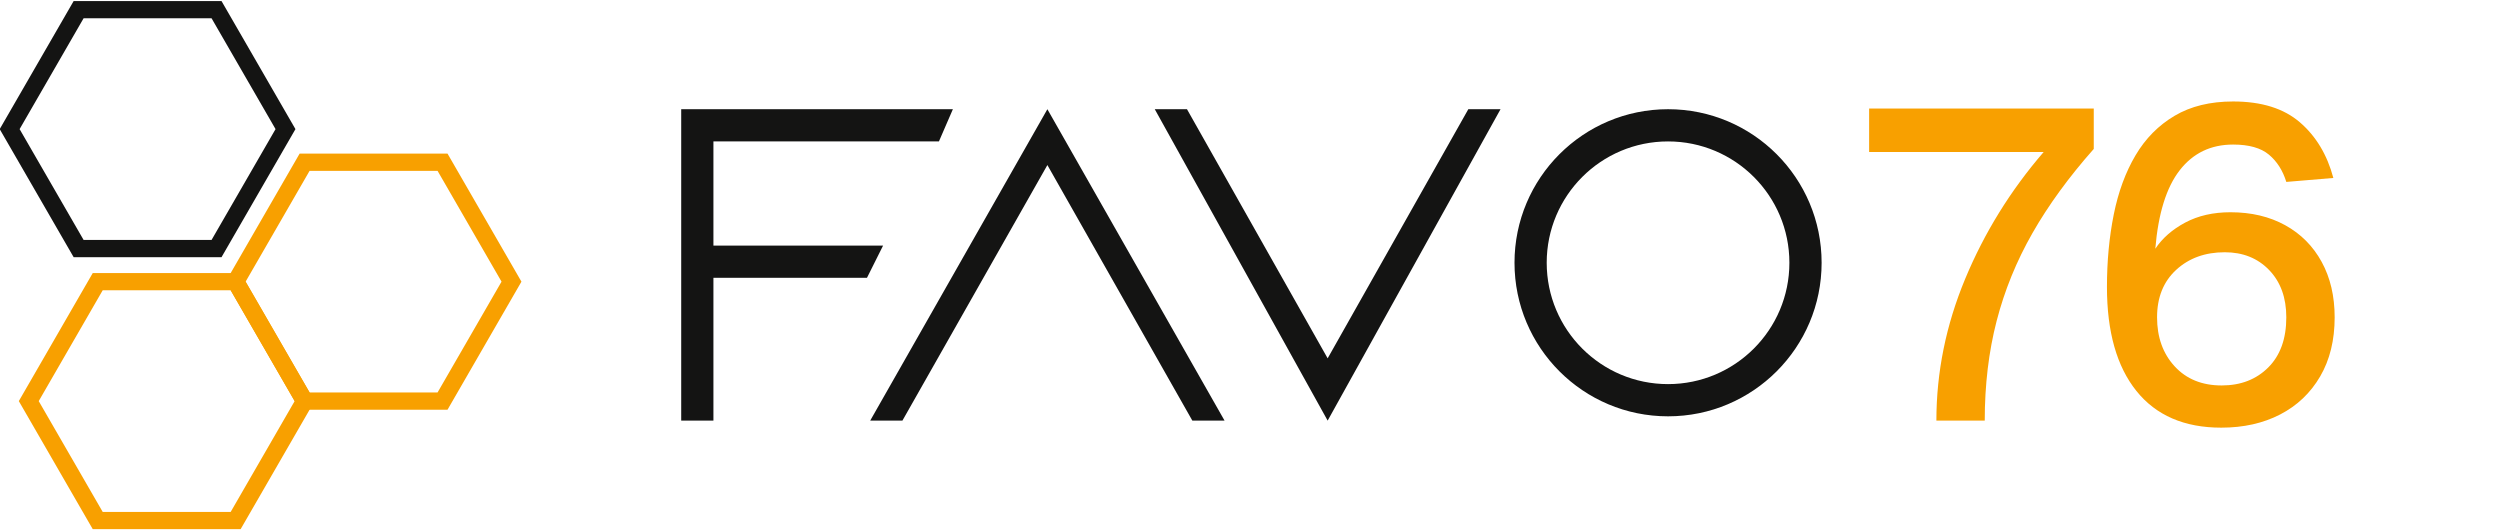
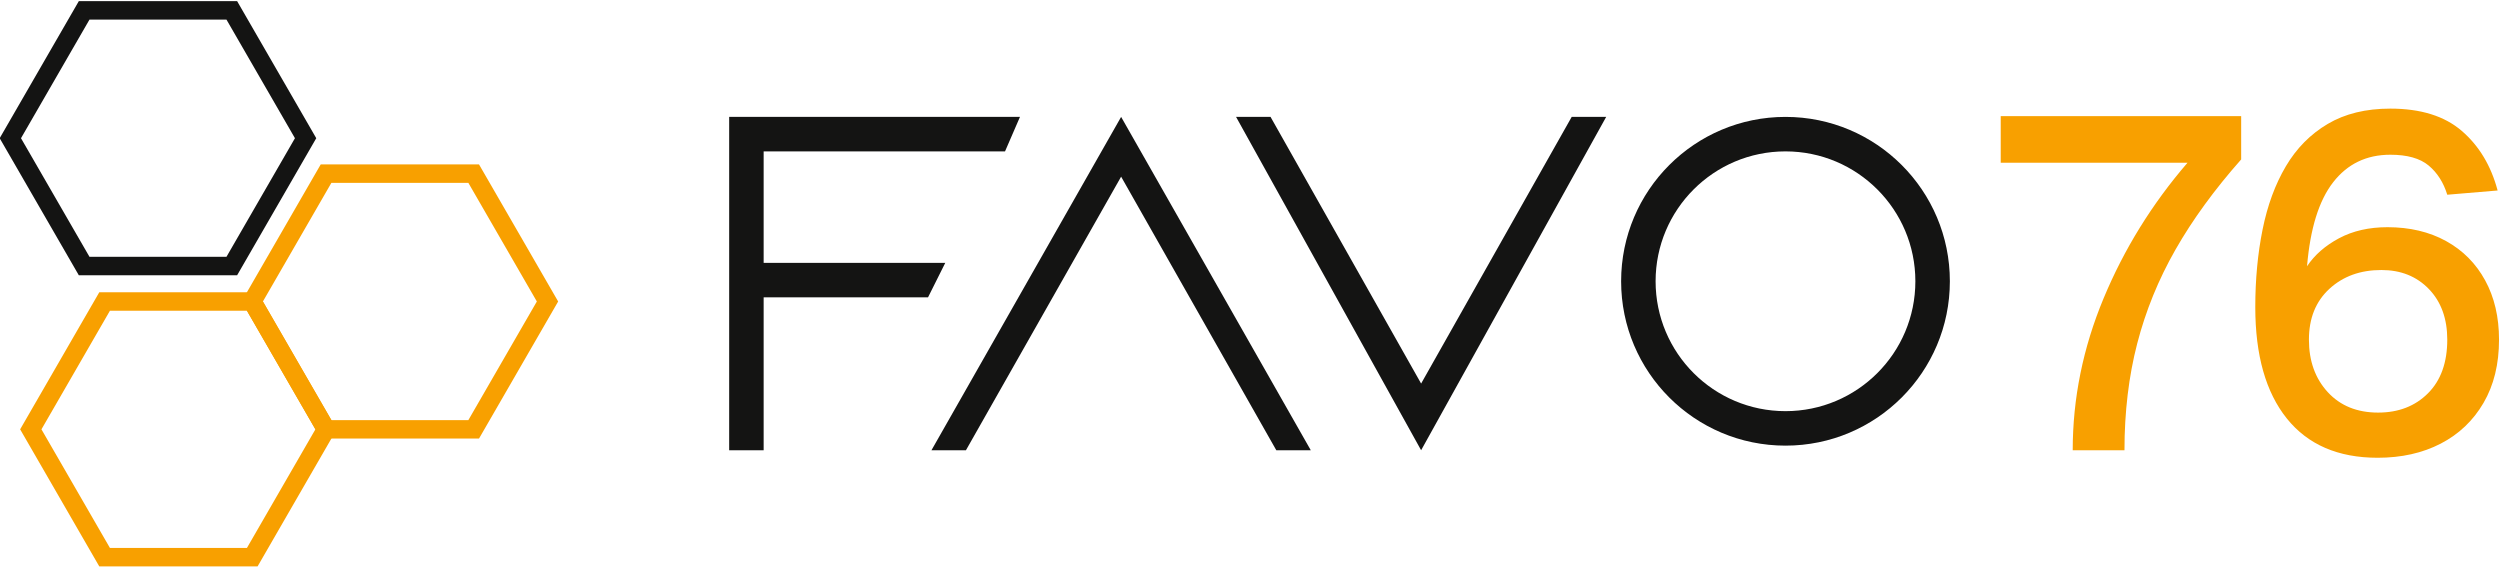
- <svg xmlns="http://www.w3.org/2000/svg" fill="none" role="img" aria-label="favo76" viewBox="0 0 745 158">
+ <svg xmlns="http://www.w3.org/2000/svg" fill="none" role="img" aria-label="favo76" viewBox="0 0 696 158">
  <g transform="translate(49.674 119.528) scale(0.411)">
    <path d="M100 0L50 86.603L-50 86.603L-100 0L-50 -86.603L50 -86.603Z" fill="none" stroke="#F8A000" stroke-width="12.5" stroke-linejoin="miter" stroke-miterlimit="4" />
    <path d="M250 -86.603L200 0L100 0L50 -86.603L100 -173.205L200 -173.205Z" fill="none" stroke="#F8A000" stroke-width="12.5" stroke-linejoin="miter" stroke-miterlimit="4" />
    <path d="M86.144 -197.205L36.144 -110.603L-63.856 -110.603L-113.856 -197.205L-63.856 -283.808L36.144 -283.808Z" fill="none" stroke="#141413" stroke-width="12.5" stroke-linejoin="miter" stroke-miterlimit="4" />
  </g>
  <g transform="translate(0 0)">
    <g transform="translate(202.36 10.785) scale(0.32)">
      <g fill="#141413" transform="translate(0 358)">
        <path d="M2 0V-290H255L242 -260H32V-163H190L175 -133H32V0Z" />
        <path d="M343 -290L508 0H478L343 -238L208 0H178Z" />
        <path d="M443 -290H473L604 -58L735 -290H765L604 0Z" />
        <path fill-rule="evenodd" d="M921 -290a143 143 0 1 0 .01 0ZM921 -260a113 113 0 1 1 -.01 0Z" />
      </g>
    </g>
    <g transform="translate(243.648 125.345) scale(0.131)">
      <path d="M2655 0L2545 0Q2545-165 2610.50-322.50Q2676-480 2789-611L2392-611L2392-710L2903-710L2903-618Q2818-522 2763.50-426.50Q2709-331 2682-226.50Q2655-122 2655 0M3193 16Q3067 16 3000-67.50Q2933-151 2933-304Q2933-392 2948.50-469Q2964-546 2998-603.50Q3032-661 3087-693.50Q3142-726 3220-726Q3317-726 3372-678.50Q3427-631 3448-552L3341-543Q3329-582 3301.50-605Q3274-628 3220-628Q3144-628 3098.50-569.50Q3053-511 3043-391Q3067-427 3111-450.50Q3155-474 3214-474Q3285-474 3338.50-444.50Q3392-415 3421.50-361Q3451-307 3451-235Q3451-157 3418-100.50Q3385-44 3327-14Q3269 16 3193 16M3194-80Q3259-80 3300-121Q3341-162 3341-235Q3341-302 3302-342.50Q3263-383 3201-383Q3134-383 3090.50-343Q3047-303 3047-235Q3047-167 3087-123.50Q3127-80 3194-80" fill="#F8A000" />
    </g>
  </g>
</svg>
